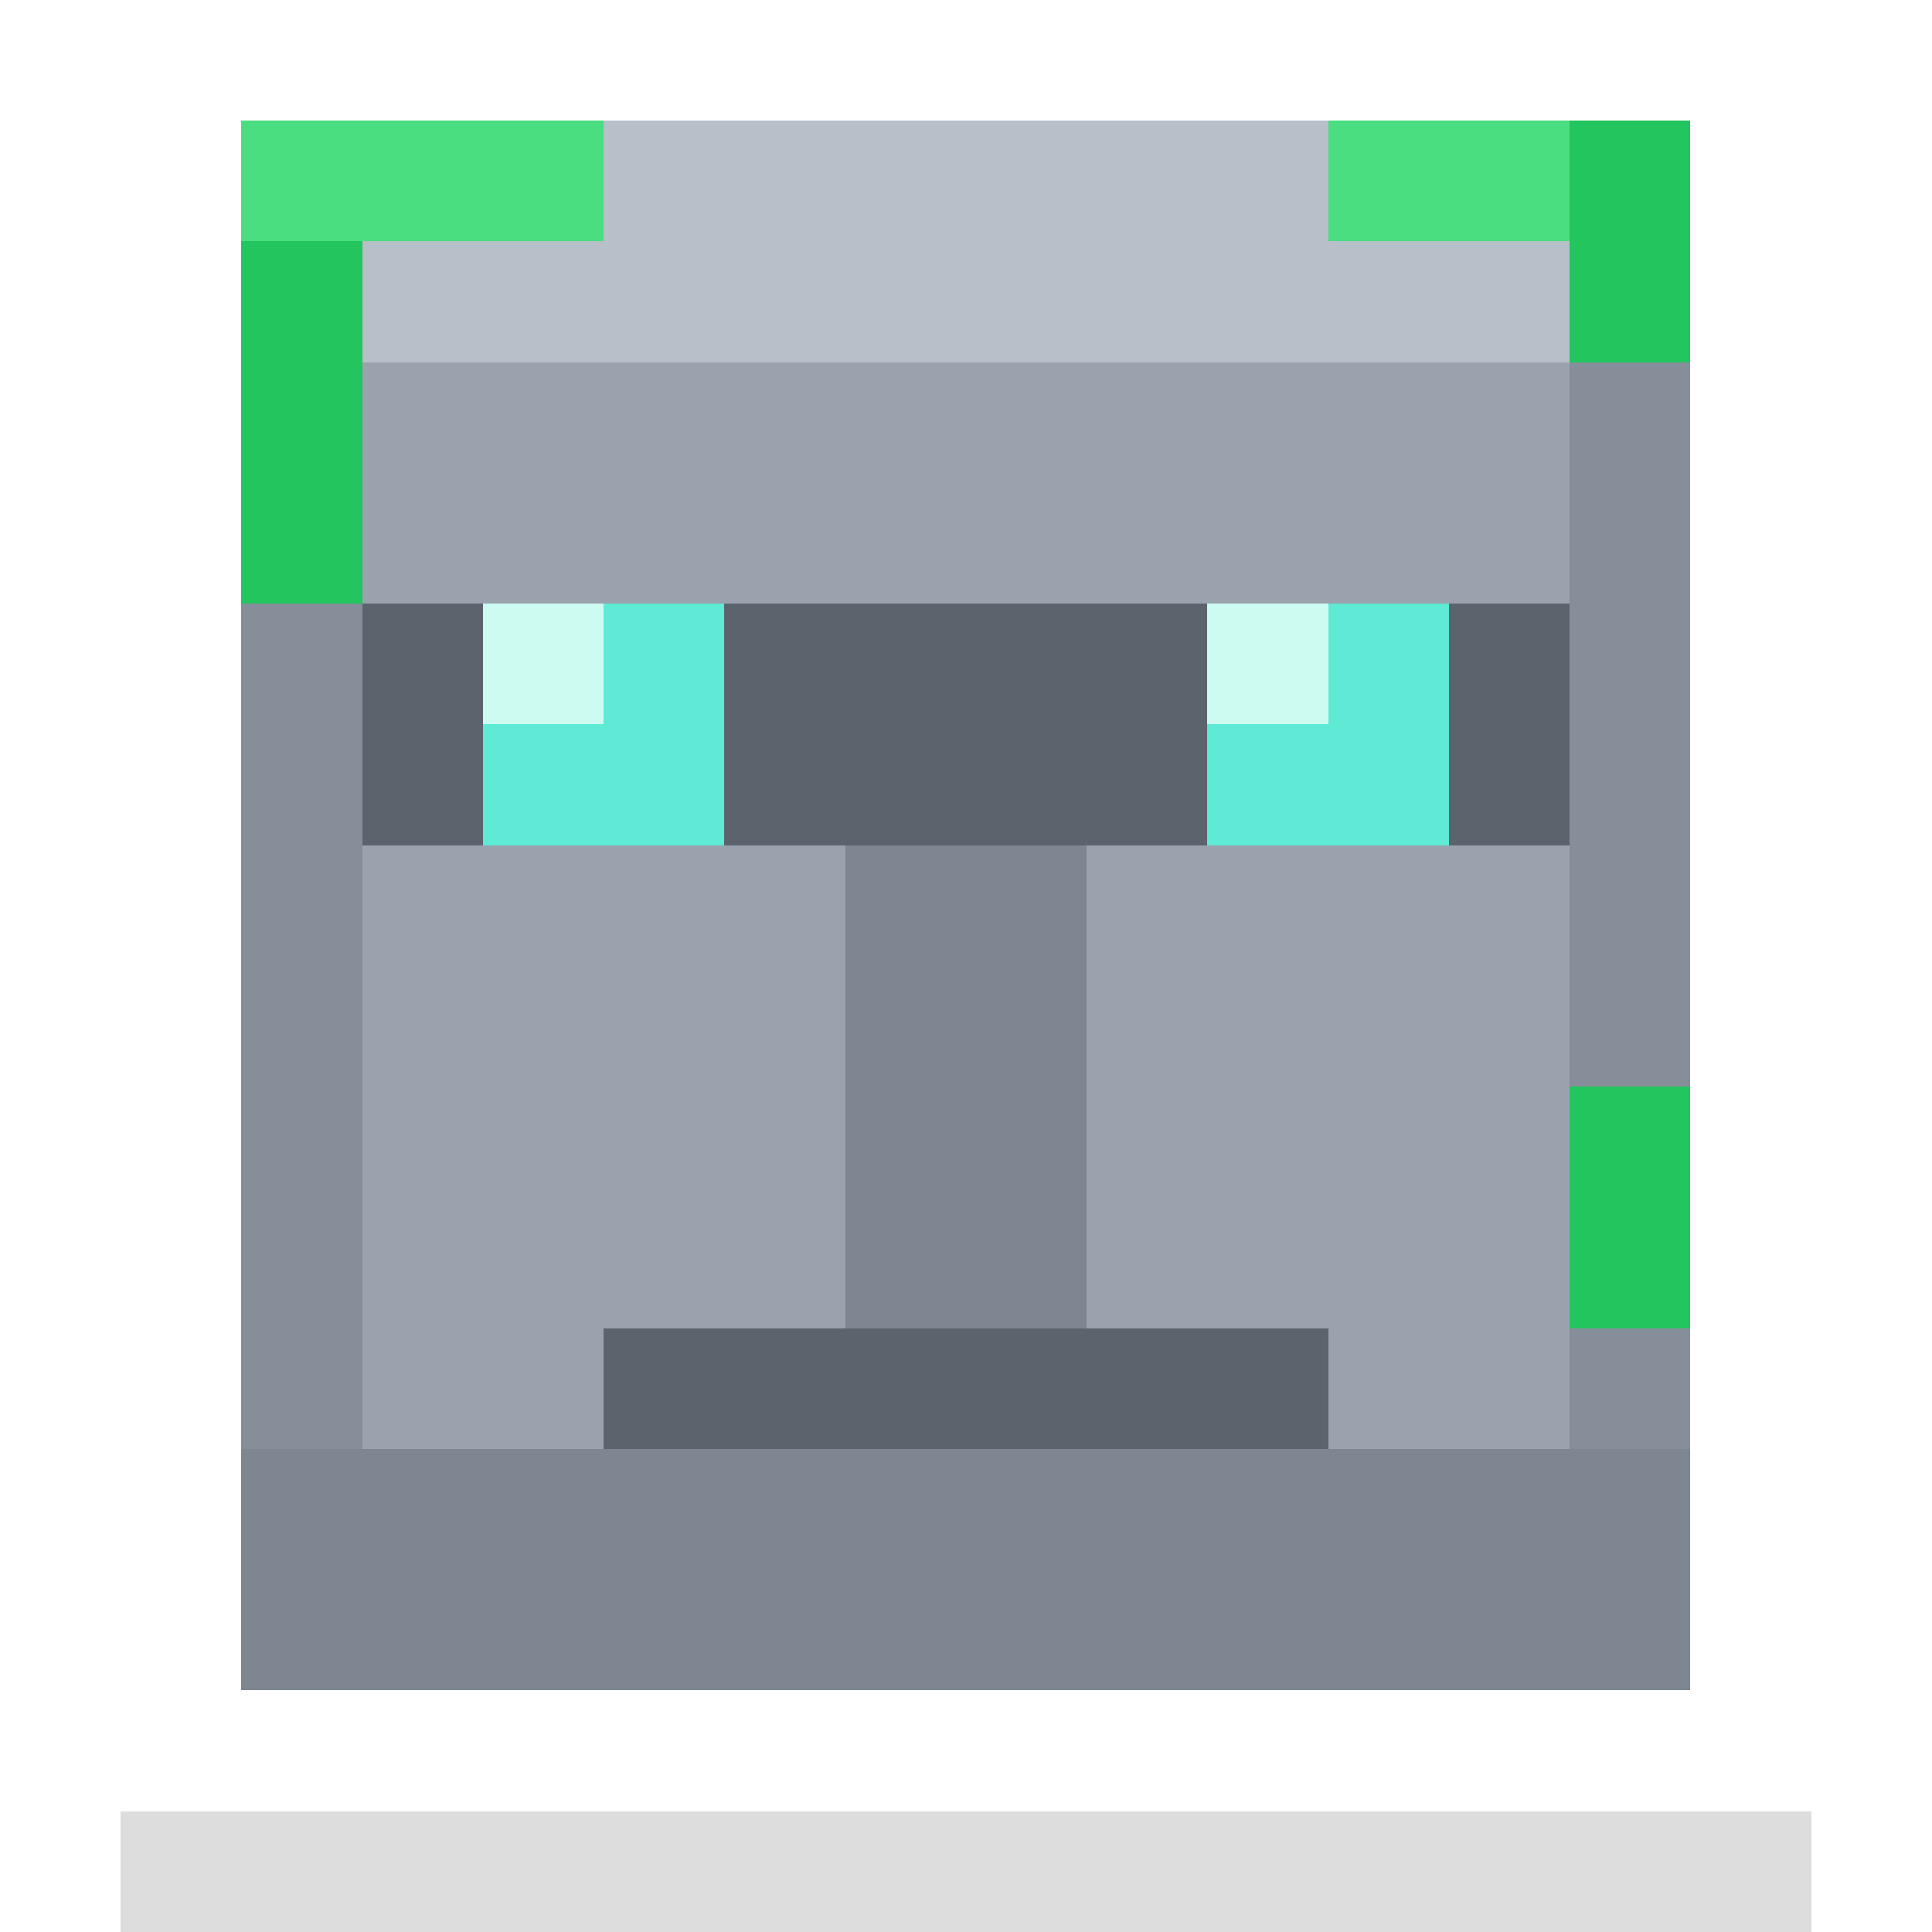
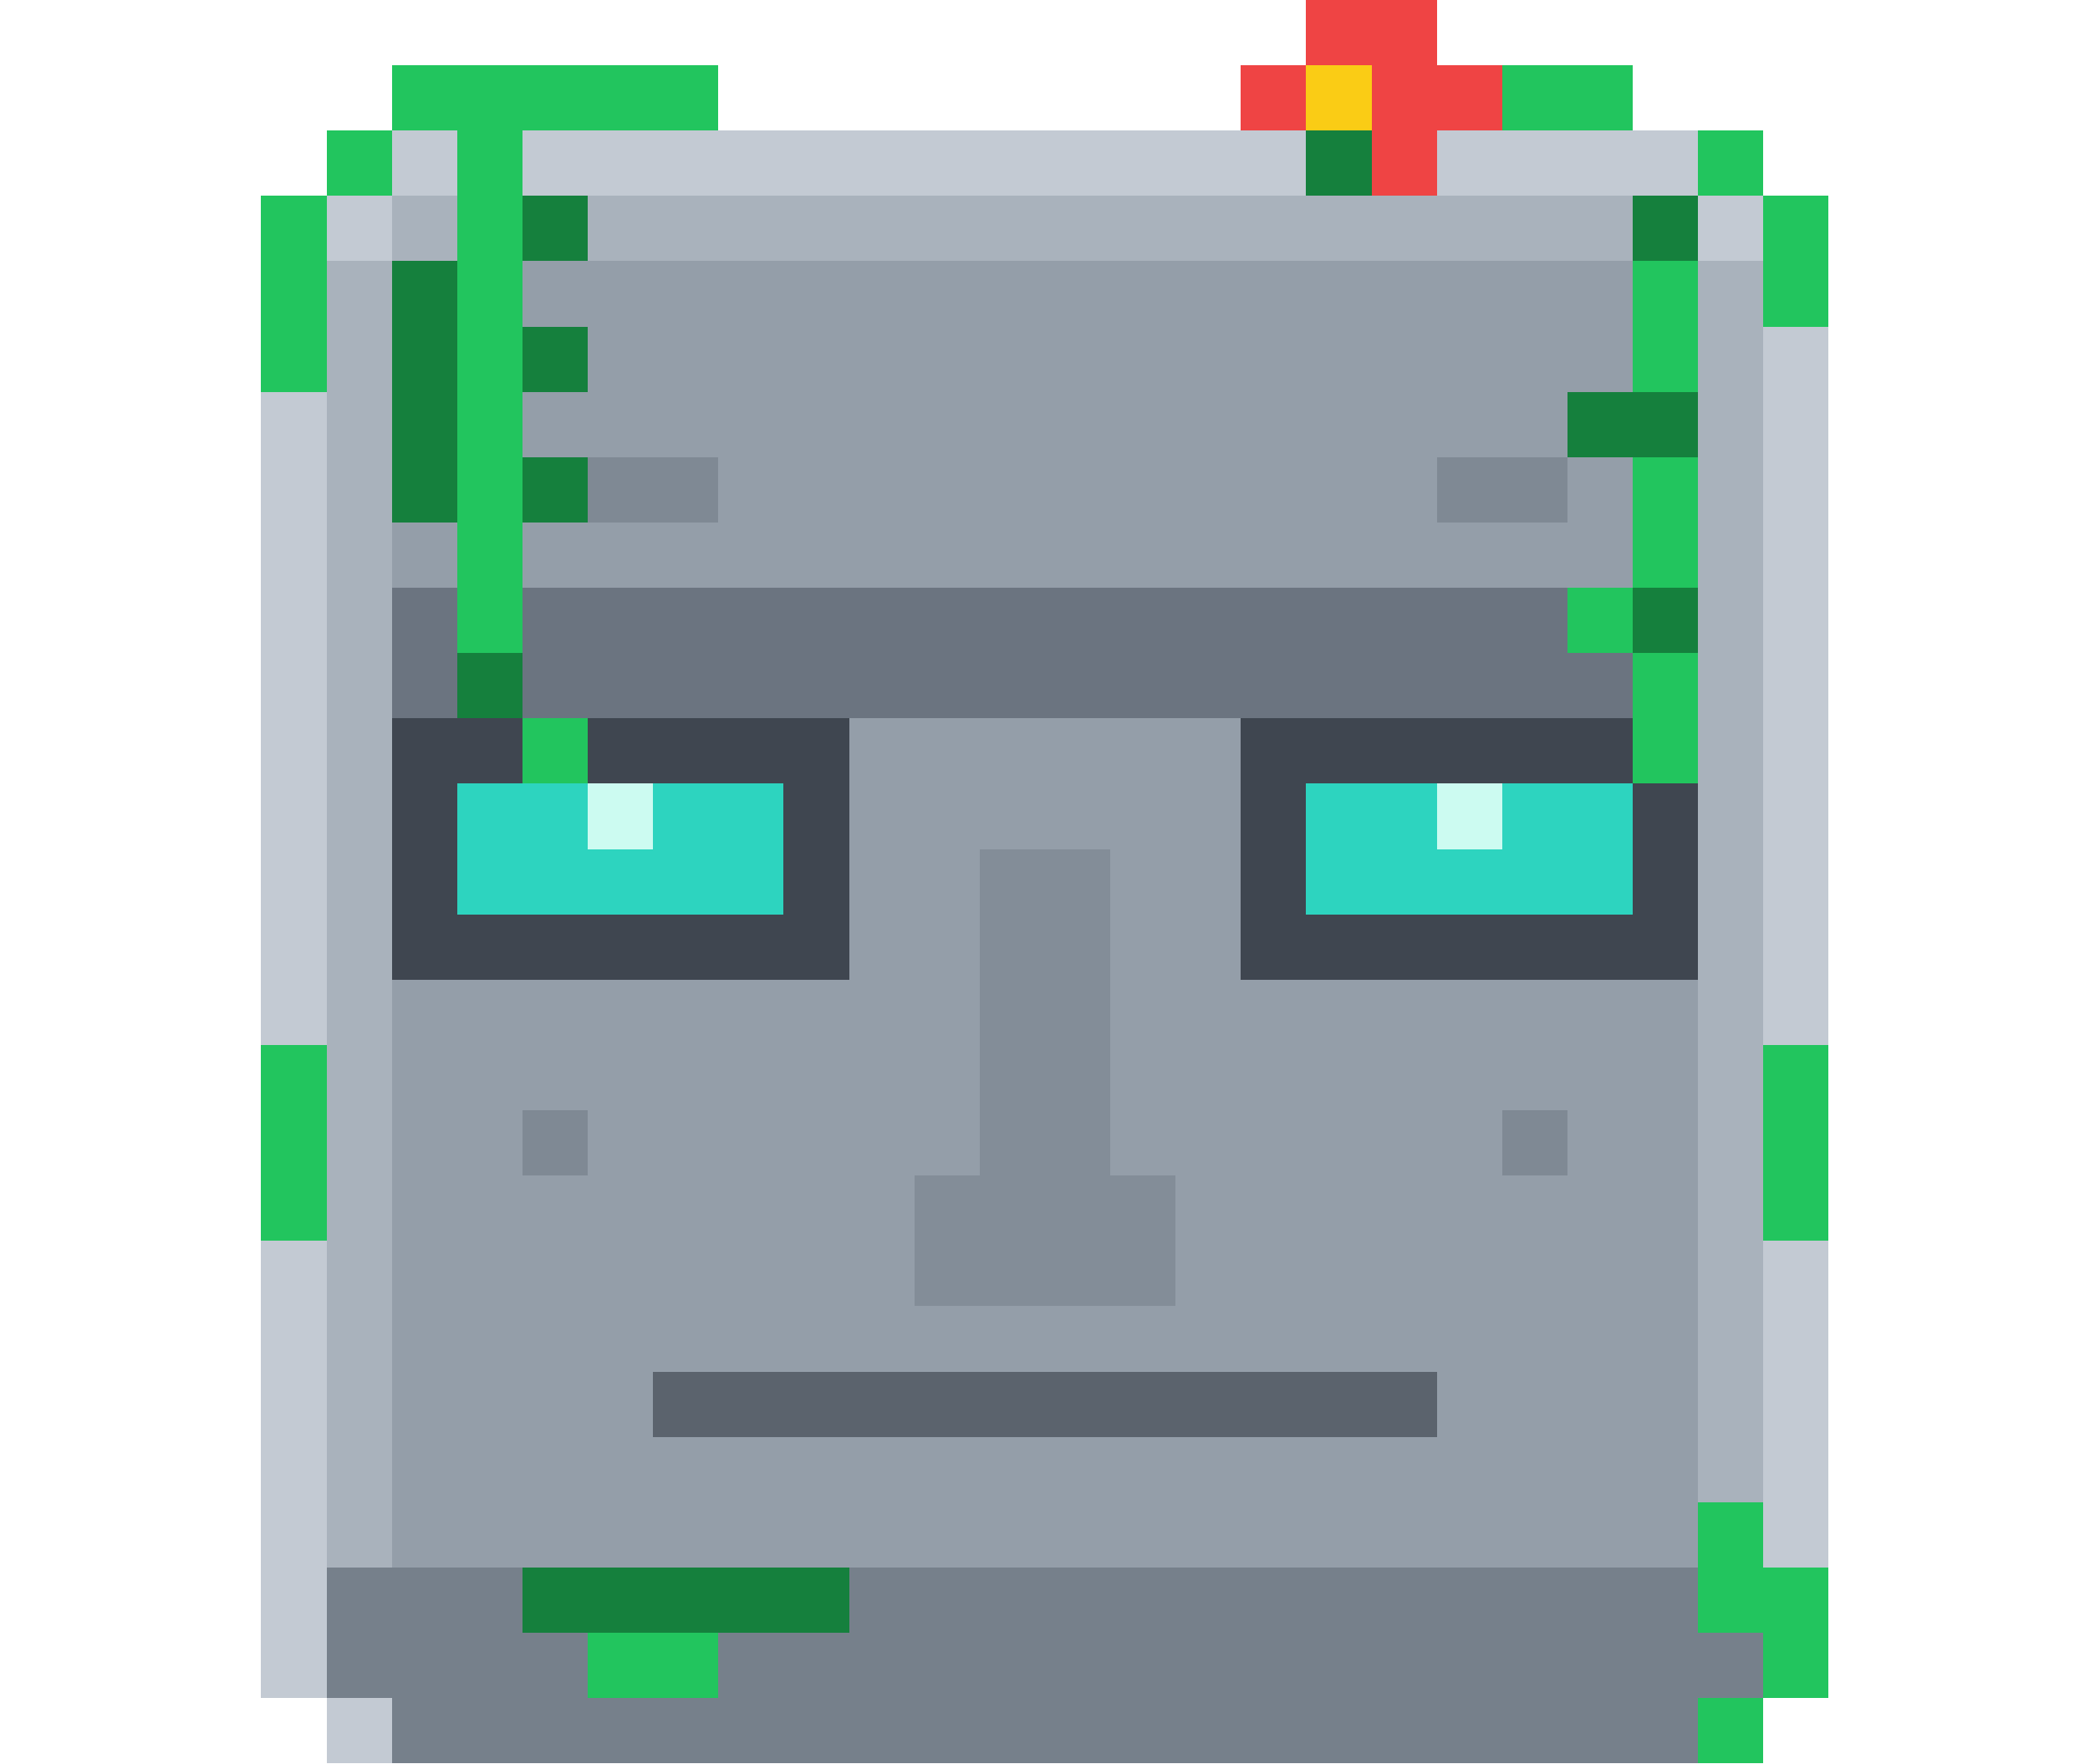
- <svg xmlns="http://www.w3.org/2000/svg" viewBox="0 0 16 16" shape-rendering="crispEdges" role="img" aria-label="golemkit">
-   <rect x="2" y="1" width="12" height="13" fill="#9aa3ad" />
-   <rect x="2" y="1" width="12" height="2" fill="#b7bfc8" />
-   <rect x="2" y="12" width="12" height="2" fill="#7d8691" />
-   <rect x="2" y="3" width="1" height="9" fill="#868f99" />
-   <rect x="13" y="3" width="1" height="9" fill="#868f99" />
-   <rect x="3" y="5" width="10" height="2" fill="#5b636d" />
-   <rect x="4" y="5" width="2" height="2" fill="#5eead4" />
-   <rect x="10" y="5" width="2" height="2" fill="#5eead4" />
-   <rect x="4" y="5" width="1" height="1" fill="#ccfbf1" />
-   <rect x="10" y="5" width="1" height="1" fill="#ccfbf1" />
-   <rect x="7" y="7" width="2" height="4" fill="#7d8691" />
-   <rect x="5" y="11" width="6" height="1" fill="#5b636d" />
-   <rect x="2" y="1" width="3" height="1" fill="#4ade80" />
-   <rect x="2" y="2" width="1" height="3" fill="#22c55e" />
-   <rect x="11" y="1" width="2" height="1" fill="#4ade80" />
-   <rect x="13" y="1" width="1" height="2" fill="#22c55e" />
-   <rect x="13" y="9" width="1" height="2" fill="#22c55e" />
-   <rect x="1" y="15" width="14" height="1" fill="#00000022" />
+ <svg xmlns="http://www.w3.org/2000/svg" viewBox="0 0 32 27" shape-rendering="crispEdges" role="img" aria-label="golemkit">
+   <rect x="20" y="0" width="2" height="1" fill="#ef4444" />
+   <rect x="6" y="1" width="5" height="1" fill="#22c55e" />
+   <rect x="19" y="1" width="1" height="1" fill="#ef4444" />
+   <rect x="20" y="1" width="1" height="1" fill="#facc15" />
+   <rect x="21" y="1" width="2" height="1" fill="#ef4444" />
+   <rect x="23" y="1" width="2" height="1" fill="#22c55e" />
+   <rect x="5" y="2" width="1" height="1" fill="#22c55e" />
+   <rect x="6" y="2" width="1" height="1" fill="#c3cad3" />
+   <rect x="7" y="2" width="1" height="1" fill="#22c55e" />
+   <rect x="8" y="2" width="12" height="1" fill="#c3cad3" />
+   <rect x="20" y="2" width="1" height="1" fill="#15803d" />
+   <rect x="21" y="2" width="1" height="1" fill="#ef4444" />
+   <rect x="22" y="2" width="4" height="1" fill="#c3cad3" />
+   <rect x="26" y="2" width="1" height="1" fill="#22c55e" />
+   <rect x="4" y="3" width="1" height="1" fill="#22c55e" />
+   <rect x="5" y="3" width="1" height="1" fill="#c3cad3" />
+   <rect x="6" y="3" width="1" height="1" fill="#a9b2bc" />
+   <rect x="7" y="3" width="1" height="1" fill="#22c55e" />
+   <rect x="8" y="3" width="1" height="1" fill="#15803d" />
+   <rect x="9" y="3" width="16" height="1" fill="#a9b2bc" />
+   <rect x="25" y="3" width="1" height="1" fill="#15803d" />
+   <rect x="26" y="3" width="1" height="1" fill="#c3cad3" />
+   <rect x="27" y="3" width="1" height="1" fill="#22c55e" />
+   <rect x="4" y="4" width="1" height="1" fill="#22c55e" />
+   <rect x="5" y="4" width="1" height="1" fill="#a9b2bc" />
+   <rect x="6" y="4" width="1" height="1" fill="#15803d" />
+   <rect x="7" y="4" width="1" height="1" fill="#22c55e" />
+   <rect x="8" y="4" width="17" height="1" fill="#949ea9" />
+   <rect x="25" y="4" width="1" height="1" fill="#22c55e" />
+   <rect x="26" y="4" width="1" height="1" fill="#a9b2bc" />
+   <rect x="27" y="4" width="1" height="1" fill="#22c55e" />
+   <rect x="4" y="5" width="1" height="1" fill="#22c55e" />
+   <rect x="5" y="5" width="1" height="1" fill="#a9b2bc" />
+   <rect x="6" y="5" width="1" height="1" fill="#15803d" />
+   <rect x="7" y="5" width="1" height="1" fill="#22c55e" />
+   <rect x="8" y="5" width="1" height="1" fill="#15803d" />
+   <rect x="9" y="5" width="16" height="1" fill="#949ea9" />
+   <rect x="25" y="5" width="1" height="1" fill="#22c55e" />
+   <rect x="26" y="5" width="1" height="1" fill="#a9b2bc" />
+   <rect x="27" y="5" width="1" height="1" fill="#c3cad3" />
+   <rect x="4" y="6" width="1" height="1" fill="#c3cad3" />
+   <rect x="5" y="6" width="1" height="1" fill="#a9b2bc" />
+   <rect x="6" y="6" width="1" height="1" fill="#15803d" />
+   <rect x="7" y="6" width="1" height="1" fill="#22c55e" />
+   <rect x="8" y="6" width="16" height="1" fill="#949ea9" />
+   <rect x="24" y="6" width="2" height="1" fill="#15803d" />
+   <rect x="26" y="6" width="1" height="1" fill="#a9b2bc" />
+   <rect x="27" y="6" width="1" height="1" fill="#c3cad3" />
+   <rect x="4" y="7" width="1" height="1" fill="#c3cad3" />
+   <rect x="5" y="7" width="1" height="1" fill="#a9b2bc" />
+   <rect x="6" y="7" width="1" height="1" fill="#15803d" />
+   <rect x="7" y="7" width="1" height="1" fill="#22c55e" />
+   <rect x="8" y="7" width="1" height="1" fill="#15803d" />
+   <rect x="9" y="7" width="2" height="1" fill="#7f8994" />
+   <rect x="11" y="7" width="11" height="1" fill="#949ea9" />
+   <rect x="22" y="7" width="2" height="1" fill="#7f8994" />
+   <rect x="24" y="7" width="1" height="1" fill="#949ea9" />
+   <rect x="25" y="7" width="1" height="1" fill="#22c55e" />
+   <rect x="26" y="7" width="1" height="1" fill="#a9b2bc" />
+   <rect x="27" y="7" width="1" height="1" fill="#c3cad3" />
+   <rect x="4" y="8" width="1" height="1" fill="#c3cad3" />
+   <rect x="5" y="8" width="1" height="1" fill="#a9b2bc" />
+   <rect x="6" y="8" width="1" height="1" fill="#949ea9" />
+   <rect x="7" y="8" width="1" height="1" fill="#22c55e" />
+   <rect x="8" y="8" width="17" height="1" fill="#949ea9" />
+   <rect x="25" y="8" width="1" height="1" fill="#22c55e" />
+   <rect x="26" y="8" width="1" height="1" fill="#a9b2bc" />
+   <rect x="27" y="8" width="1" height="1" fill="#c3cad3" />
+   <rect x="4" y="9" width="1" height="1" fill="#c3cad3" />
+   <rect x="5" y="9" width="1" height="1" fill="#a9b2bc" />
+   <rect x="6" y="9" width="1" height="1" fill="#6b7480" />
+   <rect x="7" y="9" width="1" height="1" fill="#22c55e" />
+   <rect x="8" y="9" width="16" height="1" fill="#6b7480" />
+   <rect x="24" y="9" width="1" height="1" fill="#22c55e" />
+   <rect x="25" y="9" width="1" height="1" fill="#15803d" />
+   <rect x="26" y="9" width="1" height="1" fill="#a9b2bc" />
+   <rect x="27" y="9" width="1" height="1" fill="#c3cad3" />
+   <rect x="4" y="10" width="1" height="1" fill="#c3cad3" />
+   <rect x="5" y="10" width="1" height="1" fill="#a9b2bc" />
+   <rect x="6" y="10" width="1" height="1" fill="#6b7480" />
+   <rect x="7" y="10" width="1" height="1" fill="#15803d" />
+   <rect x="8" y="10" width="17" height="1" fill="#6b7480" />
+   <rect x="25" y="10" width="1" height="1" fill="#22c55e" />
+   <rect x="26" y="10" width="1" height="1" fill="#a9b2bc" />
+   <rect x="27" y="10" width="1" height="1" fill="#c3cad3" />
+   <rect x="4" y="11" width="1" height="1" fill="#c3cad3" />
+   <rect x="5" y="11" width="1" height="1" fill="#a9b2bc" />
+   <rect x="6" y="11" width="2" height="1" fill="#3f4650" />
+   <rect x="8" y="11" width="1" height="1" fill="#22c55e" />
+   <rect x="9" y="11" width="4" height="1" fill="#3f4650" />
+   <rect x="13" y="11" width="6" height="1" fill="#949ea9" />
+   <rect x="19" y="11" width="6" height="1" fill="#3f4650" />
+   <rect x="25" y="11" width="1" height="1" fill="#22c55e" />
+   <rect x="26" y="11" width="1" height="1" fill="#a9b2bc" />
+   <rect x="27" y="11" width="1" height="1" fill="#c3cad3" />
+   <rect x="4" y="12" width="1" height="1" fill="#c3cad3" />
+   <rect x="5" y="12" width="1" height="1" fill="#a9b2bc" />
+   <rect x="6" y="12" width="1" height="1" fill="#3f4650" />
+   <rect x="7" y="12" width="2" height="1" fill="#2dd4bf" />
+   <rect x="9" y="12" width="1" height="1" fill="#ccfbf1" />
+   <rect x="10" y="12" width="2" height="1" fill="#2dd4bf" />
+   <rect x="12" y="12" width="1" height="1" fill="#3f4650" />
+   <rect x="13" y="12" width="6" height="1" fill="#949ea9" />
+   <rect x="19" y="12" width="1" height="1" fill="#3f4650" />
+   <rect x="20" y="12" width="2" height="1" fill="#2dd4bf" />
+   <rect x="22" y="12" width="1" height="1" fill="#ccfbf1" />
+   <rect x="23" y="12" width="2" height="1" fill="#2dd4bf" />
+   <rect x="25" y="12" width="1" height="1" fill="#3f4650" />
+   <rect x="26" y="12" width="1" height="1" fill="#a9b2bc" />
+   <rect x="27" y="12" width="1" height="1" fill="#c3cad3" />
+   <rect x="4" y="13" width="1" height="1" fill="#c3cad3" />
+   <rect x="5" y="13" width="1" height="1" fill="#a9b2bc" />
+   <rect x="6" y="13" width="1" height="1" fill="#3f4650" />
+   <rect x="7" y="13" width="5" height="1" fill="#2dd4bf" />
+   <rect x="12" y="13" width="1" height="1" fill="#3f4650" />
+   <rect x="13" y="13" width="2" height="1" fill="#949ea9" />
+   <rect x="15" y="13" width="2" height="1" fill="#838d98" />
+   <rect x="17" y="13" width="2" height="1" fill="#949ea9" />
+   <rect x="19" y="13" width="1" height="1" fill="#3f4650" />
+   <rect x="20" y="13" width="5" height="1" fill="#2dd4bf" />
+   <rect x="25" y="13" width="1" height="1" fill="#3f4650" />
+   <rect x="26" y="13" width="1" height="1" fill="#a9b2bc" />
+   <rect x="27" y="13" width="1" height="1" fill="#c3cad3" />
+   <rect x="4" y="14" width="1" height="1" fill="#c3cad3" />
+   <rect x="5" y="14" width="1" height="1" fill="#a9b2bc" />
+   <rect x="6" y="14" width="7" height="1" fill="#3f4650" />
+   <rect x="13" y="14" width="2" height="1" fill="#949ea9" />
+   <rect x="15" y="14" width="2" height="1" fill="#838d98" />
+   <rect x="17" y="14" width="2" height="1" fill="#949ea9" />
+   <rect x="19" y="14" width="7" height="1" fill="#3f4650" />
+   <rect x="26" y="14" width="1" height="1" fill="#a9b2bc" />
+   <rect x="27" y="14" width="1" height="1" fill="#c3cad3" />
+   <rect x="4" y="15" width="1" height="1" fill="#c3cad3" />
+   <rect x="5" y="15" width="1" height="1" fill="#a9b2bc" />
+   <rect x="6" y="15" width="9" height="1" fill="#949ea9" />
+   <rect x="15" y="15" width="2" height="1" fill="#838d98" />
+   <rect x="17" y="15" width="9" height="1" fill="#949ea9" />
+   <rect x="26" y="15" width="1" height="1" fill="#a9b2bc" />
+   <rect x="27" y="15" width="1" height="1" fill="#c3cad3" />
+   <rect x="4" y="16" width="1" height="1" fill="#22c55e" />
+   <rect x="5" y="16" width="1" height="1" fill="#a9b2bc" />
+   <rect x="6" y="16" width="9" height="1" fill="#949ea9" />
+   <rect x="15" y="16" width="2" height="1" fill="#838d98" />
+   <rect x="17" y="16" width="9" height="1" fill="#949ea9" />
+   <rect x="26" y="16" width="1" height="1" fill="#a9b2bc" />
+   <rect x="27" y="16" width="1" height="1" fill="#22c55e" />
+   <rect x="4" y="17" width="1" height="1" fill="#22c55e" />
+   <rect x="5" y="17" width="1" height="1" fill="#a9b2bc" />
+   <rect x="6" y="17" width="2" height="1" fill="#949ea9" />
+   <rect x="8" y="17" width="1" height="1" fill="#7f8994" />
+   <rect x="9" y="17" width="6" height="1" fill="#949ea9" />
+   <rect x="15" y="17" width="2" height="1" fill="#838d98" />
+   <rect x="17" y="17" width="6" height="1" fill="#949ea9" />
+   <rect x="23" y="17" width="1" height="1" fill="#7f8994" />
+   <rect x="24" y="17" width="2" height="1" fill="#949ea9" />
+   <rect x="26" y="17" width="1" height="1" fill="#a9b2bc" />
+   <rect x="27" y="17" width="1" height="1" fill="#22c55e" />
+   <rect x="4" y="18" width="1" height="1" fill="#22c55e" />
+   <rect x="5" y="18" width="1" height="1" fill="#a9b2bc" />
+   <rect x="6" y="18" width="8" height="1" fill="#949ea9" />
+   <rect x="14" y="18" width="4" height="1" fill="#838d98" />
+   <rect x="18" y="18" width="8" height="1" fill="#949ea9" />
+   <rect x="26" y="18" width="1" height="1" fill="#a9b2bc" />
+   <rect x="27" y="18" width="1" height="1" fill="#22c55e" />
+   <rect x="4" y="19" width="1" height="1" fill="#c3cad3" />
+   <rect x="5" y="19" width="1" height="1" fill="#a9b2bc" />
+   <rect x="6" y="19" width="8" height="1" fill="#949ea9" />
+   <rect x="14" y="19" width="4" height="1" fill="#838d98" />
+   <rect x="18" y="19" width="8" height="1" fill="#949ea9" />
+   <rect x="26" y="19" width="1" height="1" fill="#a9b2bc" />
+   <rect x="27" y="19" width="1" height="1" fill="#c3cad3" />
+   <rect x="4" y="20" width="1" height="1" fill="#c3cad3" />
+   <rect x="5" y="20" width="1" height="1" fill="#a9b2bc" />
+   <rect x="6" y="20" width="20" height="1" fill="#949ea9" />
+   <rect x="26" y="20" width="1" height="1" fill="#a9b2bc" />
+   <rect x="27" y="20" width="1" height="1" fill="#c3cad3" />
+   <rect x="4" y="21" width="1" height="1" fill="#c3cad3" />
+   <rect x="5" y="21" width="1" height="1" fill="#a9b2bc" />
+   <rect x="6" y="21" width="4" height="1" fill="#949ea9" />
+   <rect x="10" y="21" width="12" height="1" fill="#5b636d" />
+   <rect x="22" y="21" width="4" height="1" fill="#949ea9" />
+   <rect x="26" y="21" width="1" height="1" fill="#a9b2bc" />
+   <rect x="27" y="21" width="1" height="1" fill="#c3cad3" />
+   <rect x="4" y="22" width="1" height="1" fill="#c3cad3" />
+   <rect x="5" y="22" width="1" height="1" fill="#a9b2bc" />
+   <rect x="6" y="22" width="20" height="1" fill="#949ea9" />
+   <rect x="26" y="22" width="1" height="1" fill="#a9b2bc" />
+   <rect x="27" y="22" width="1" height="1" fill="#c3cad3" />
+   <rect x="4" y="23" width="1" height="1" fill="#c3cad3" />
+   <rect x="5" y="23" width="1" height="1" fill="#a9b2bc" />
+   <rect x="6" y="23" width="20" height="1" fill="#949ea9" />
+   <rect x="26" y="23" width="1" height="1" fill="#22c55e" />
+   <rect x="27" y="23" width="1" height="1" fill="#c3cad3" />
+   <rect x="4" y="24" width="1" height="1" fill="#c3cad3" />
+   <rect x="5" y="24" width="3" height="1" fill="#76808b" />
+   <rect x="8" y="24" width="5" height="1" fill="#15803d" />
+   <rect x="13" y="24" width="13" height="1" fill="#76808b" />
+   <rect x="26" y="24" width="2" height="1" fill="#22c55e" />
+   <rect x="4" y="25" width="1" height="1" fill="#c3cad3" />
+   <rect x="5" y="25" width="4" height="1" fill="#76808b" />
+   <rect x="9" y="25" width="2" height="1" fill="#22c55e" />
+   <rect x="11" y="25" width="16" height="1" fill="#76808b" />
+   <rect x="27" y="25" width="1" height="1" fill="#22c55e" />
+   <rect x="5" y="26" width="1" height="1" fill="#c3cad3" />
+   <rect x="6" y="26" width="20" height="1" fill="#76808b" />
+   <rect x="26" y="26" width="1" height="1" fill="#22c55e" />
</svg>
